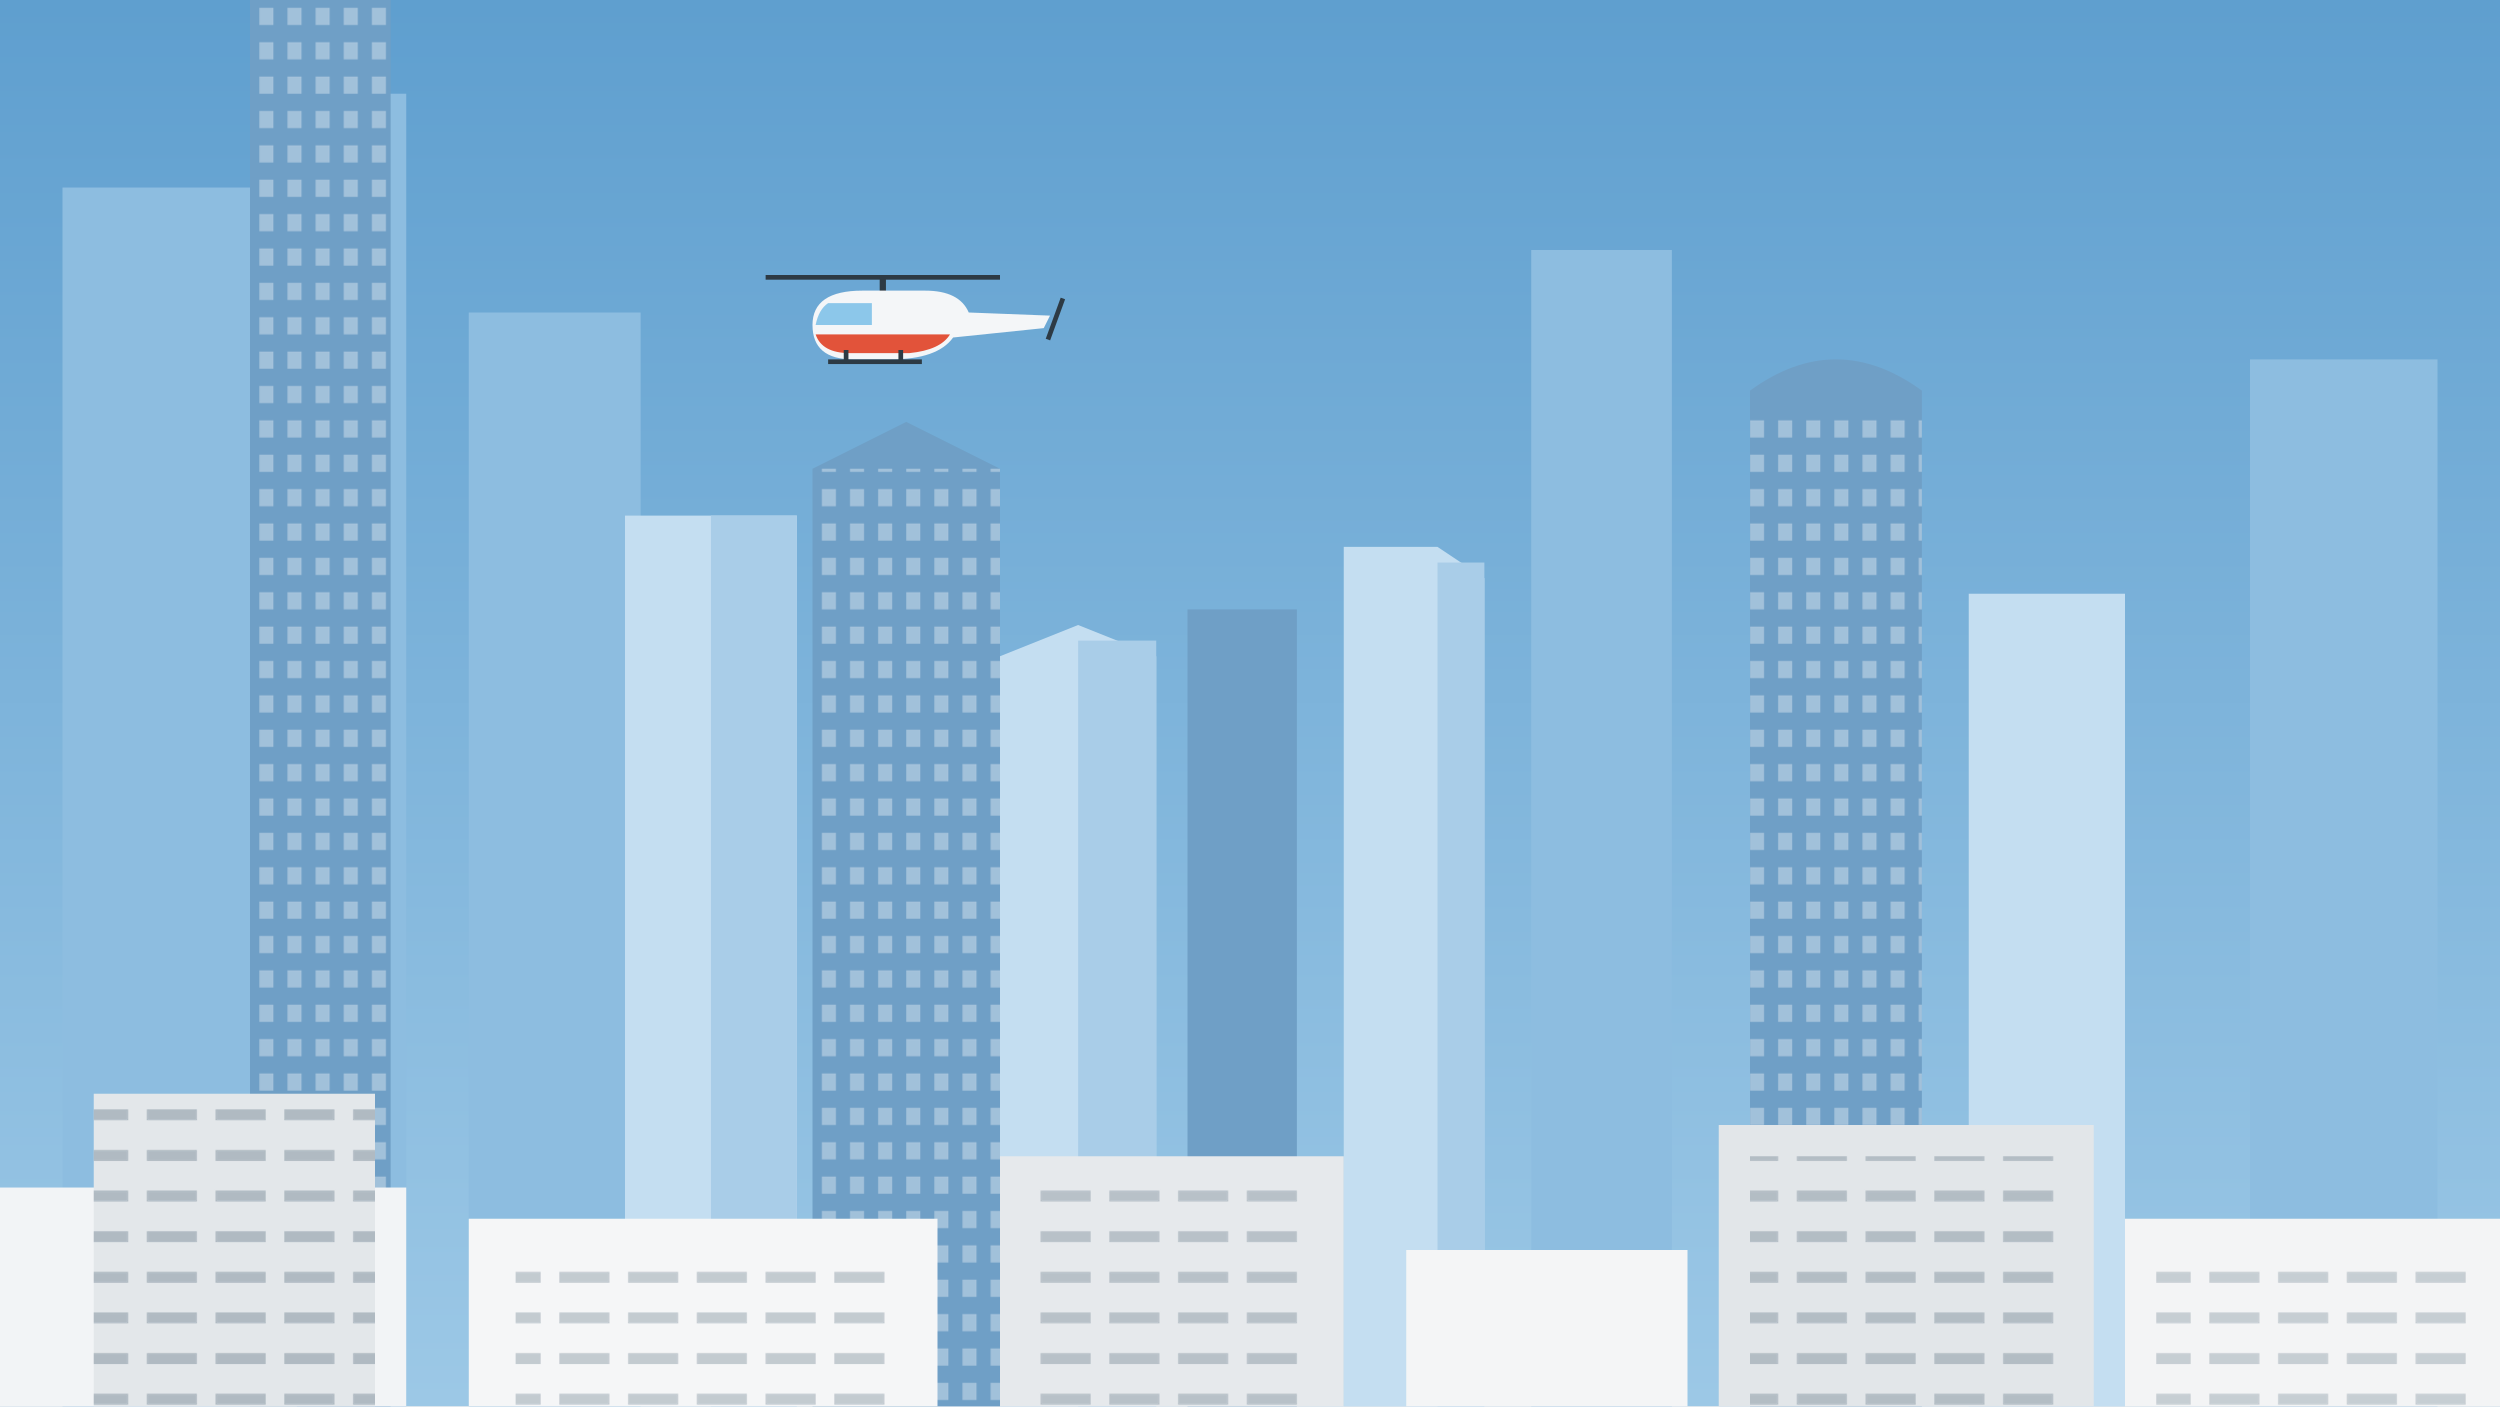
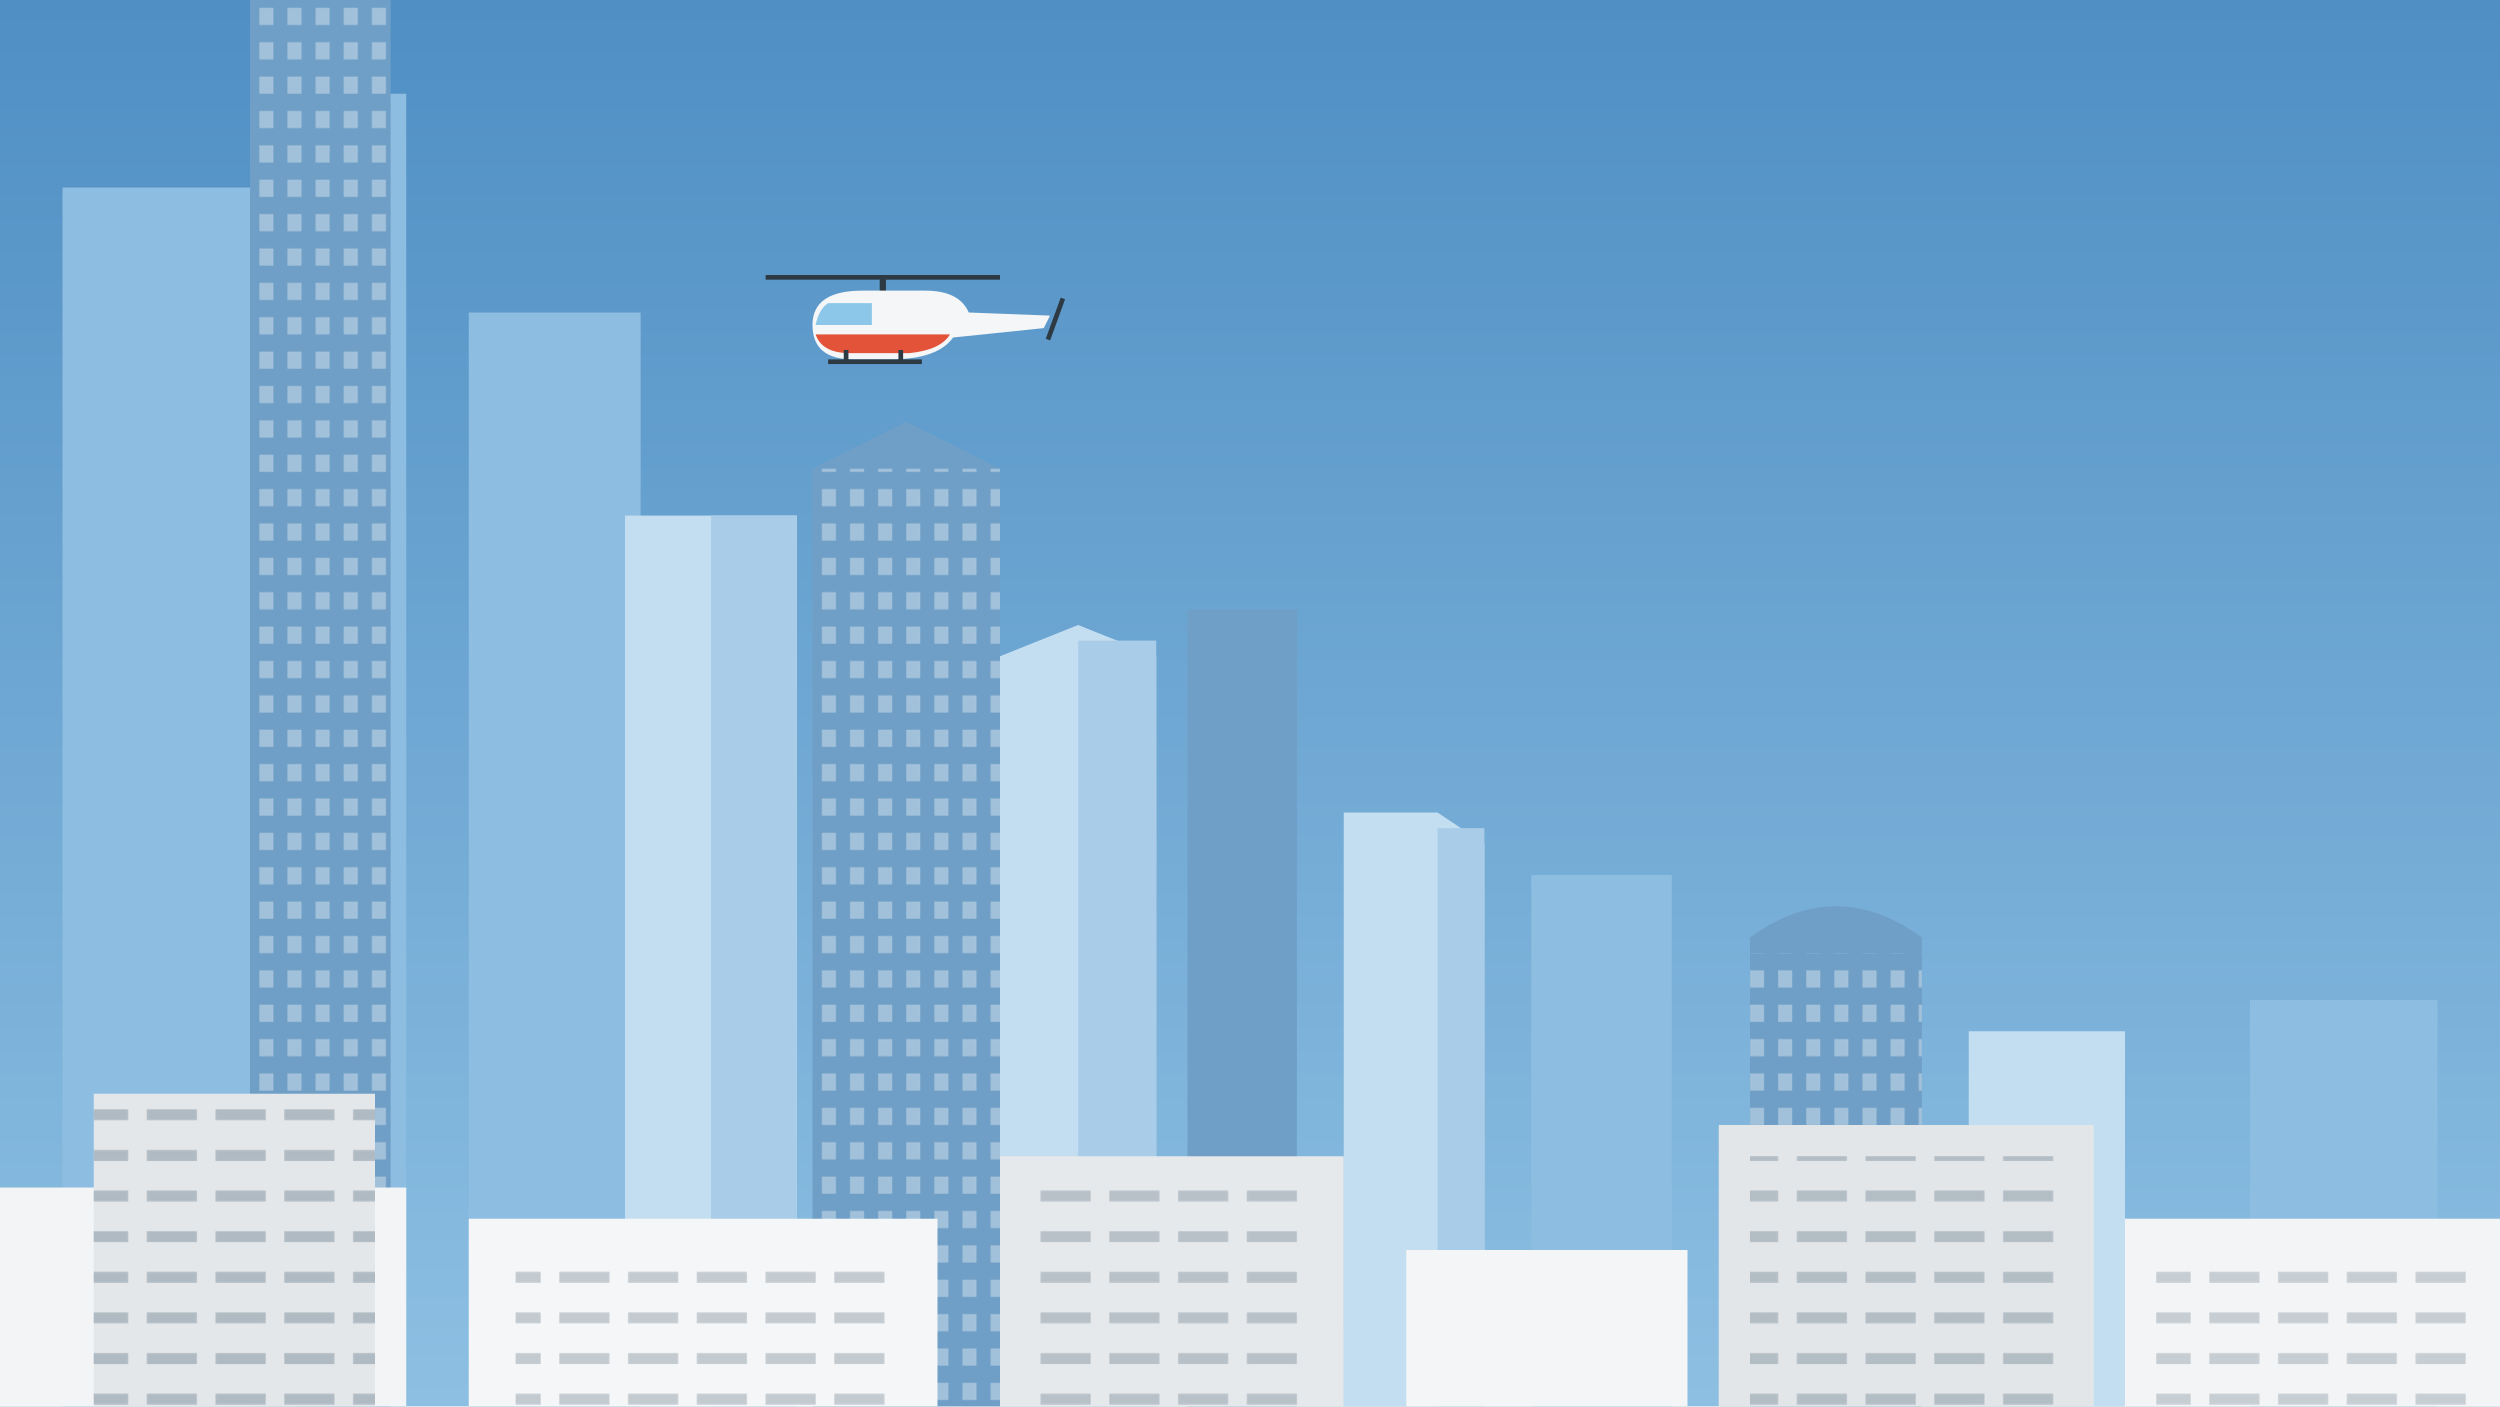
<svg xmlns="http://www.w3.org/2000/svg" viewBox="0 0 1600 900" preserveAspectRatio="xMidYMax slice">
  <defs>
    <linearGradient id="sky" x1="0" y1="0" x2="0" y2="1">
-       <stop offset="0" stop-color="#5f9fcf" />
-       <stop offset="1" stop-color="#9cc8e6" />
+       <stop offset="0" stop-color="#4f8fc4" />
+       <stop offset="1" stop-color="#8dbfe2" />
    </linearGradient>
    <pattern id="win" width="18" height="22" patternUnits="userSpaceOnUse">
      <rect x="4" y="5" width="9" height="11" fill="#ffffff" opacity=".35" />
    </pattern>
    <pattern id="winDark" width="44" height="26" patternUnits="userSpaceOnUse">
      <rect x="6" y="8" width="32" height="7" fill="#9aa7b1" />
    </pattern>
  </defs>
  <rect width="1600" height="900" fill="url(#sky)" />
  <g fill="#8dbde0">
    <rect x="40" y="120" width="120" height="780" />
    <rect x="190" y="60" width="70" height="840" />
    <rect x="300" y="200" width="110" height="700" />
-     <rect x="980" y="160" width="90" height="740" />
-     <rect x="1440" y="230" width="120" height="670" />
+     <rect x="980" y="560" width="90" height="340" />
+     <rect x="1440" y="640" width="120" height="260" />
  </g>
  <g fill="#6f9fc6">
    <rect x="160" y="0" width="90" height="900" />
    <path d="M520 900V300l60-30 60 30v600z" />
    <rect x="760" y="390" width="70" height="510" />
-     <path d="M1120 900V250q55-40 110 0v650z" />
+     <path d="M1120 900V600q55-40 110 0v300z" />
  </g>
  <g fill="url(#win)">
    <rect x="160" y="0" width="90" height="900" />
    <rect x="520" y="300" width="120" height="600" />
-     <rect x="1120" y="260" width="110" height="640" />
+     <rect x="1120" y="610" width="110" height="290" />
  </g>
  <g fill="#c4def1">
    <path d="M400 900V330h110v570z" />
    <path d="M640 900V420l50-20 50 20v480z" />
-     <path d="M860 900V350h60l30 20v530z" />
-     <path d="M1260 900V380h100v520z" />
+     <path d="M860 900V520h60l30 20v360z" />
+     <path d="M1260 900V660h100v240z" />
  </g>
  <g fill="#a9cde8">
    <rect x="455" y="330" width="55" height="570" />
    <rect x="690" y="410" width="50" height="490" />
-     <rect x="920" y="360" width="30" height="540" />
+     <rect x="920" y="530" width="30" height="370" />
  </g>
  <g>
    <rect x="0" y="760" width="260" height="140" fill="#f2f4f6" />
    <rect x="60" y="700" width="180" height="200" fill="#e3e7ea" />
    <rect x="60" y="700" width="180" height="200" fill="url(#winDark)" opacity=".7" />
    <rect x="300" y="780" width="300" height="120" fill="#f5f6f7" />
    <rect x="330" y="800" width="240" height="100" fill="url(#winDark)" opacity=".55" />
    <rect x="640" y="740" width="220" height="160" fill="#e6e9ec" />
    <rect x="660" y="760" width="180" height="140" fill="url(#winDark)" opacity=".6" />
    <rect x="900" y="800" width="180" height="100" fill="#f4f5f6" />
    <rect x="1100" y="720" width="240" height="180" fill="#e2e6e9" />
    <rect x="1120" y="740" width="200" height="160" fill="url(#winDark)" opacity=".65" />
    <rect x="1360" y="780" width="240" height="120" fill="#f3f4f5" />
    <rect x="1380" y="800" width="200" height="100" fill="url(#winDark)" opacity=".5" />
  </g>
  <g transform="translate(560 190)">
    <rect x="-70" y="-14" width="150" height="3" fill="#2d3a44" />
    <rect x="3" y="-14" width="4" height="12" fill="#2d3a44" />
    <path d="M-40 18q0-22 32-22h40q22 0 28 14l52 2-4 8-58 6q-10 14-40 14h-24q-26 0-26-22z" fill="#f4f6f8" />
    <path d="M-38 24h86q-6 10-26 12h-38q-18 0-22-12z" fill="#e2533a" />
    <path d="M-30 4h28v14h-36q2-10 8-14z" fill="#8cc7ea" />
    <rect x="-30" y="40" width="60" height="3" fill="#2d3a44" />
    <rect x="-20" y="34" width="3" height="7" fill="#2d3a44" />
    <rect x="15" y="34" width="3" height="7" fill="#2d3a44" />
    <rect x="114" y="0" width="3" height="28" fill="#2d3a44" transform="rotate(20 115 14)" />
  </g>
</svg>
